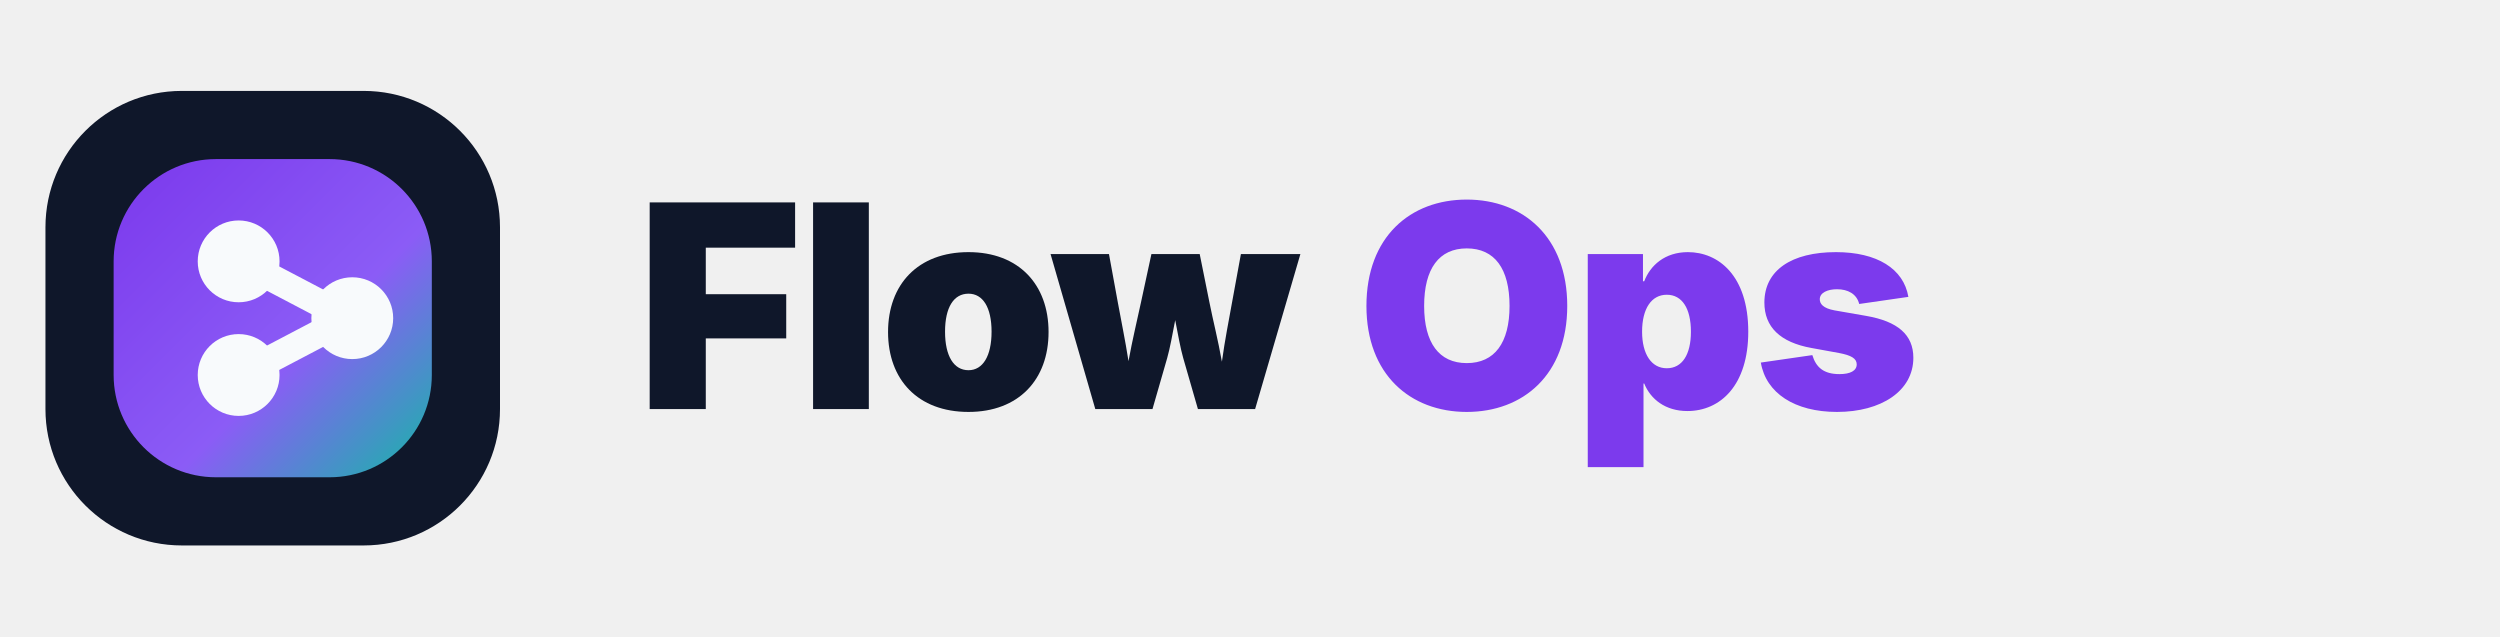
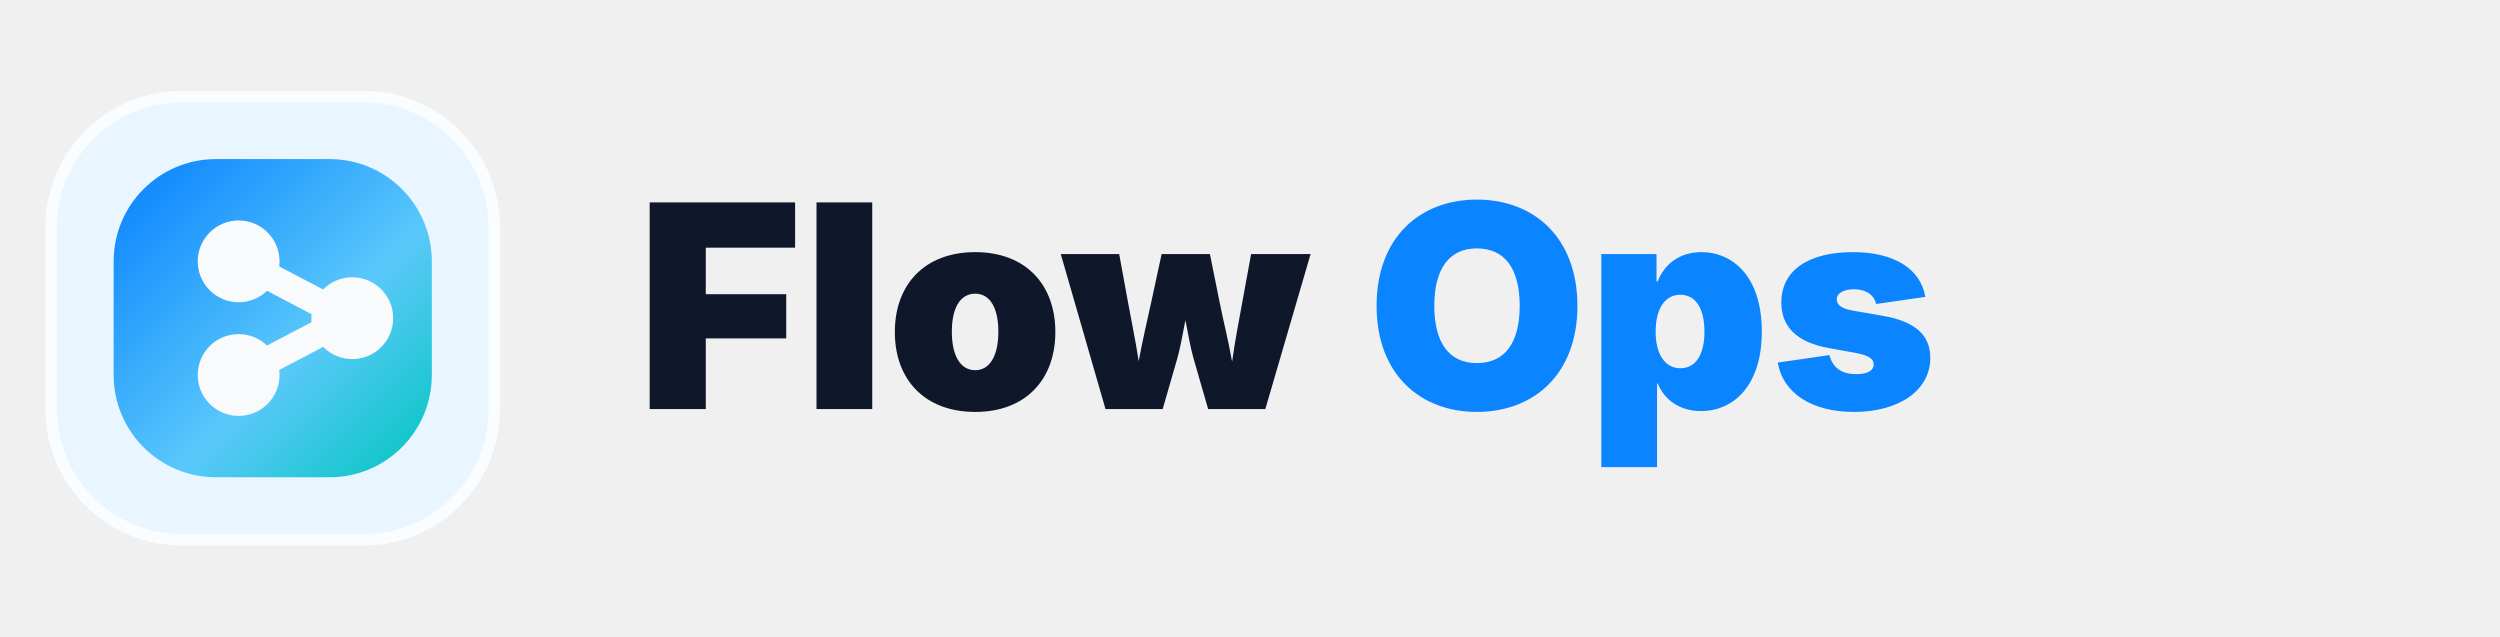
<svg xmlns="http://www.w3.org/2000/svg" viewBox="0 0 220 56" fill="none" role="img" aria-label="FlowOps">
-   <rect x="4" y="8" width="40" height="40" rx="12" fill="#0F172A" />
+   <rect x="4" y="8" width="40" height="40" rx="12" fill="#EAF6FF" />
+   <rect x="4.5" y="8.5" width="39" height="39" rx="11.5" stroke="#FFFFFF" stroke-opacity="0.78" />
  <rect x="10" y="14" width="28" height="28" rx="9" fill="url(#flowops-logo-bg)" />
  <circle cx="21" cy="23" r="3.6" fill="#F8FAFC" />
  <circle cx="21" cy="33" r="3.6" fill="#F8FAFC" />
  <circle cx="31" cy="28" r="3.6" fill="#F8FAFC" />
  <path d="M24 24.5L28 26.6M24 31.5L28 29.4" stroke="#F8FAFC" stroke-width="2.4" stroke-linecap="round" />
-   <text x="56" y="36" font-family="Inter, 'Segoe UI', Arial, sans-serif" font-size="25" font-weight="850" letter-spacing="-0.3">
+   <text x="56" y="36" font-family="Inter, 'Segoe UI', Arial, sans-serif" font-size="25" font-weight="850" letter-spacing="0">
    <tspan fill="#0F172A">Flow</tspan>
-     <tspan fill="#7C3AED">Ops</tspan>
+     <tspan fill="#0A84FF">Ops</tspan>
  </text>
  <defs>
    <linearGradient id="flowops-logo-bg" x1="11" y1="15" x2="38" y2="42" gradientUnits="userSpaceOnUse">
-       <stop stop-color="#7C3AED" />
-       <stop offset="0.58" stop-color="#8B5CF6" />
-       <stop offset="1" stop-color="#14B8A6" />
+       <stop stop-color="#0A84FF" />
+       <stop offset="0.58" stop-color="#5AC8FA" />
+       <stop offset="1" stop-color="#00C7BE" />
    </linearGradient>
  </defs>
</svg>
